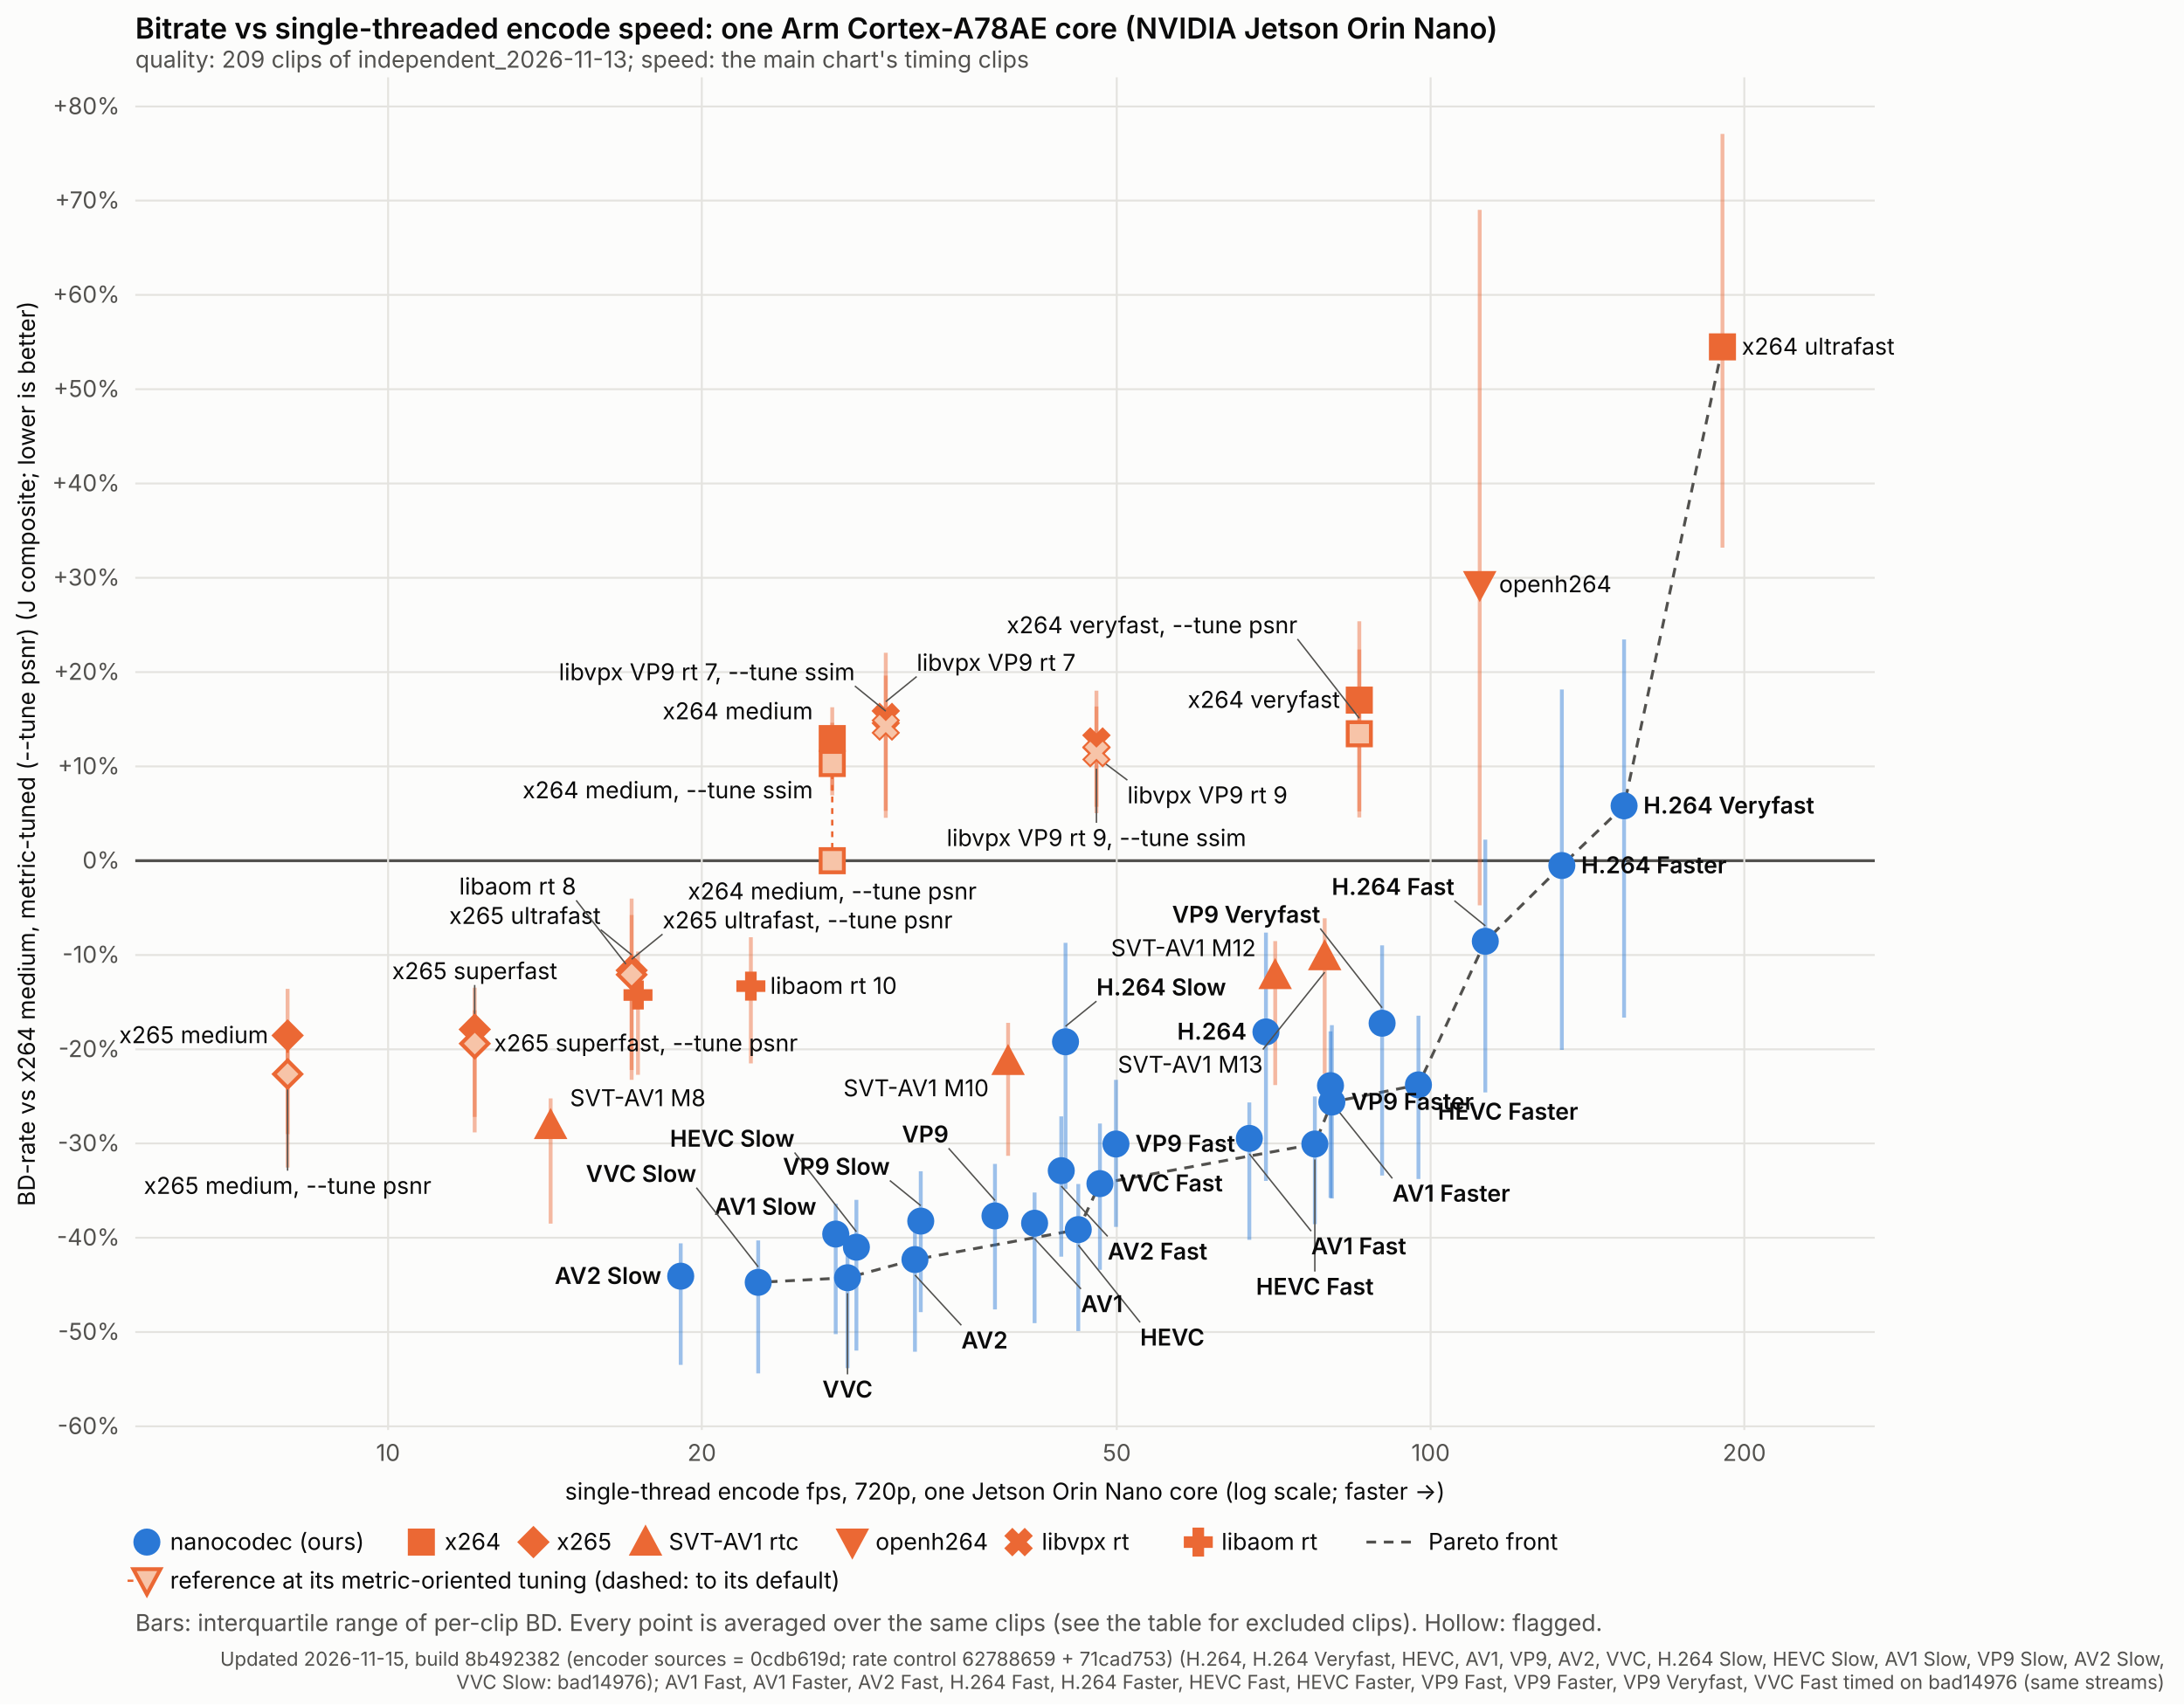
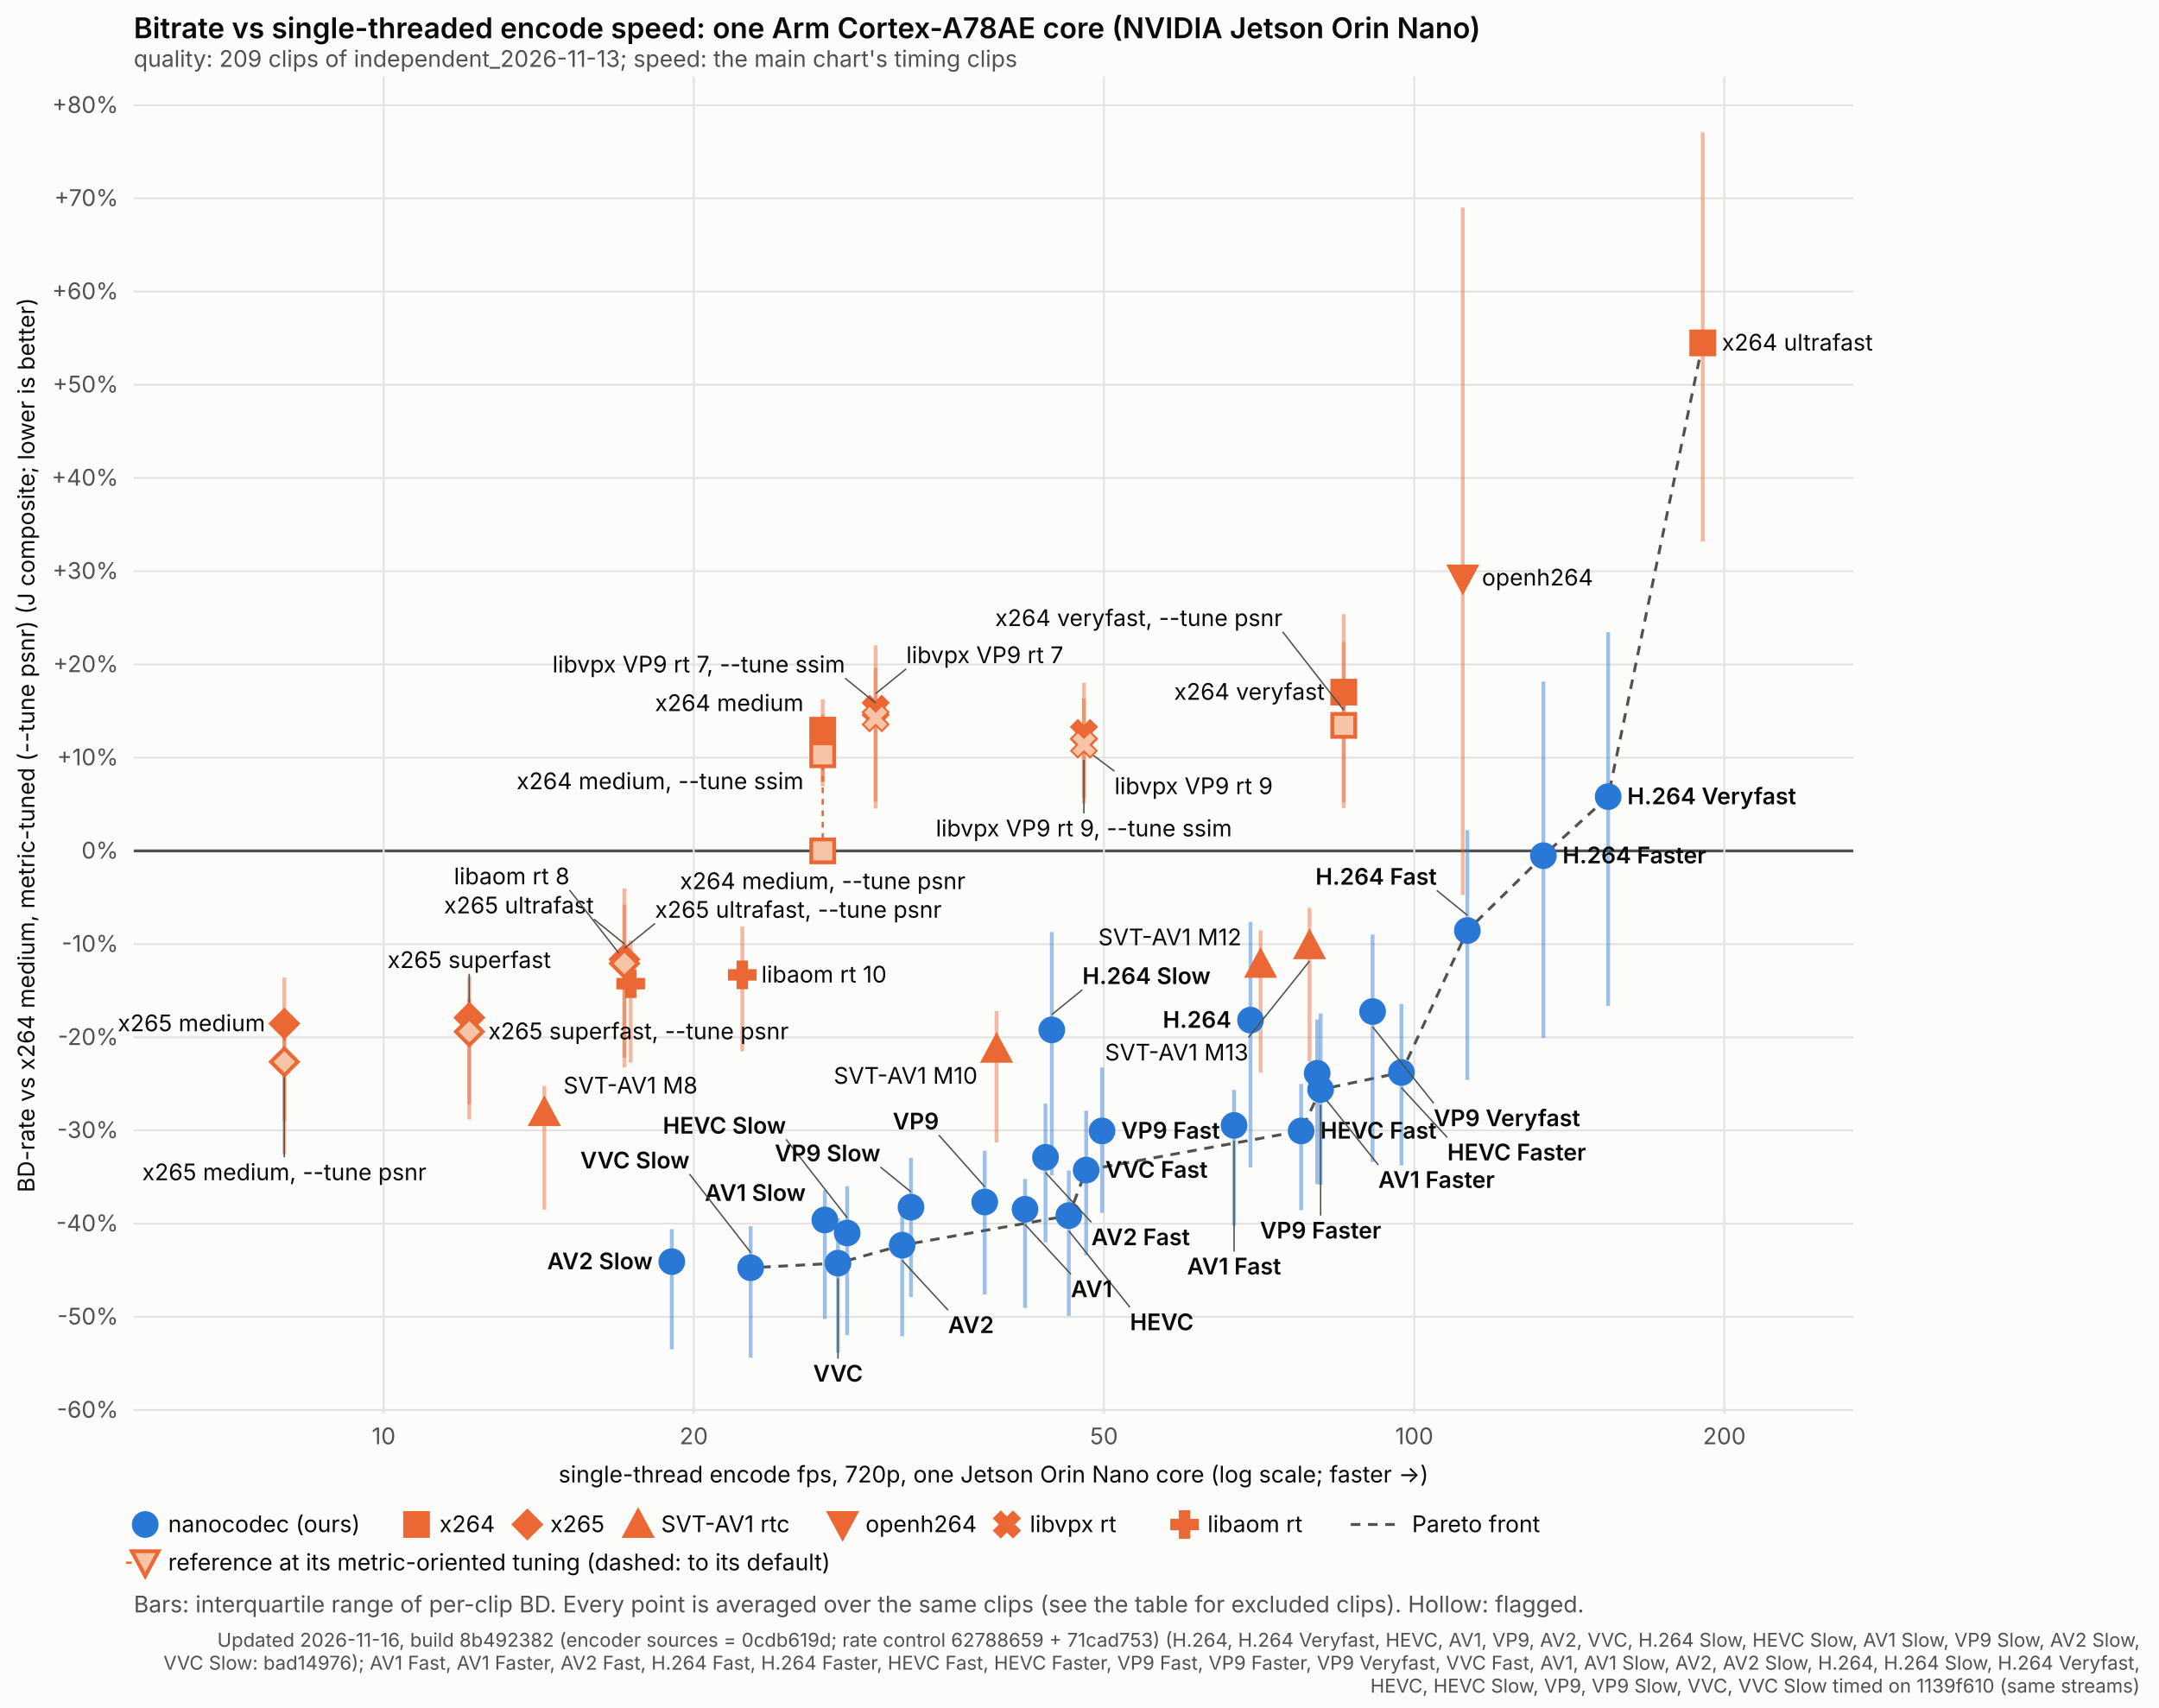
- <svg xmlns="http://www.w3.org/2000/svg" viewBox="0 0 1130 882" width="1130" height="882" font-family="system-ui, -apple-system, Segoe UI, sans-serif" font-size="12">
-   <rect width="1130" height="882" fill="#fcfcfb" />
+ <svg xmlns="http://www.w3.org/2000/svg" viewBox="0 0 1130 894" width="1130" height="894" font-family="system-ui, -apple-system, Segoe UI, sans-serif" font-size="12">
+   <rect width="1130" height="894" fill="#fcfcfb" />
  <text x="70" y="20" font-size="15" font-weight="600" fill="#0b0b0b">Bitrate vs single-threaded encode speed: one Arm Cortex-A78AE core (NVIDIA Jetson Orin Nano)</text>
  <text x="70" y="35" fill="#52514e">quality: 209 clips of independent_2026-11-13; speed: the main chart's timing clips</text>
  <line x1="70" x2="970" y1="738.1" y2="738.1" stroke="#e4e3df" stroke-width="1" />
  <text x="62" y="742.1" text-anchor="end" fill="#52514e">-60%</text>
  <line x1="70" x2="970" y1="689.3" y2="689.3" stroke="#e4e3df" stroke-width="1" />
  <text x="62" y="693.3" text-anchor="end" fill="#52514e">-50%</text>
  <line x1="70" x2="970" y1="640.5" y2="640.5" stroke="#e4e3df" stroke-width="1" />
  <text x="62" y="644.5" text-anchor="end" fill="#52514e">-40%</text>
  <line x1="70" x2="970" y1="591.7" y2="591.7" stroke="#e4e3df" stroke-width="1" />
  <text x="62" y="595.7" text-anchor="end" fill="#52514e">-30%</text>
  <line x1="70" x2="970" y1="543.0" y2="543.0" stroke="#e4e3df" stroke-width="1" />
  <text x="62" y="547.0" text-anchor="end" fill="#52514e">-20%</text>
  <line x1="70" x2="970" y1="494.2" y2="494.2" stroke="#e4e3df" stroke-width="1" />
  <text x="62" y="498.2" text-anchor="end" fill="#52514e">-10%</text>
  <line x1="70" x2="970" y1="445.4" y2="445.4" stroke="#52514e" stroke-width="1.5" />
  <text x="62" y="449.4" text-anchor="end" fill="#52514e">0%</text>
  <line x1="70" x2="970" y1="396.6" y2="396.6" stroke="#e4e3df" stroke-width="1" />
  <text x="62" y="400.6" text-anchor="end" fill="#52514e">+10%</text>
  <line x1="70" x2="970" y1="347.8" y2="347.8" stroke="#e4e3df" stroke-width="1" />
  <text x="62" y="351.8" text-anchor="end" fill="#52514e">+20%</text>
  <line x1="70" x2="970" y1="299.0" y2="299.0" stroke="#e4e3df" stroke-width="1" />
  <text x="62" y="303.0" text-anchor="end" fill="#52514e">+30%</text>
  <line x1="70" x2="970" y1="250.2" y2="250.2" stroke="#e4e3df" stroke-width="1" />
  <text x="62" y="254.2" text-anchor="end" fill="#52514e">+40%</text>
  <line x1="70" x2="970" y1="201.4" y2="201.4" stroke="#e4e3df" stroke-width="1" />
  <text x="62" y="205.4" text-anchor="end" fill="#52514e">+50%</text>
  <line x1="70" x2="970" y1="152.6" y2="152.6" stroke="#e4e3df" stroke-width="1" />
  <text x="62" y="156.6" text-anchor="end" fill="#52514e">+60%</text>
  <line x1="70" x2="970" y1="103.8" y2="103.8" stroke="#e4e3df" stroke-width="1" />
  <text x="62" y="107.8" text-anchor="end" fill="#52514e">+70%</text>
  <line x1="70" x2="970" y1="55.1" y2="55.1" stroke="#e4e3df" stroke-width="1" />
  <text x="62" y="59.1" text-anchor="end" fill="#52514e">+80%</text>
  <line x1="200.8" x2="200.8" y1="40" y2="740" stroke="#e4e3df" />
  <text x="200.8" y="756" text-anchor="middle" fill="#52514e">10</text>
  <line x1="363.1" x2="363.1" y1="40" y2="740" stroke="#e4e3df" />
  <text x="363.1" y="756" text-anchor="middle" fill="#52514e">20</text>
  <line x1="577.8" x2="577.8" y1="40" y2="740" stroke="#e4e3df" />
  <text x="577.8" y="756" text-anchor="middle" fill="#52514e">50</text>
  <line x1="740.2" x2="740.2" y1="40" y2="740" stroke="#e4e3df" />
  <text x="740.2" y="756" text-anchor="middle" fill="#52514e">100</text>
  <line x1="902.5" x2="902.5" y1="40" y2="740" stroke="#e4e3df" />
  <text x="902.5" y="756" text-anchor="middle" fill="#52514e">200</text>
  <text x="520.0" y="776" text-anchor="middle" fill="#0b0b0b">single-thread encode fps, 720p, one Jetson Orin Nano core (log scale; faster →)</text>
  <text transform="translate(18,390.0) rotate(-90)" text-anchor="middle" fill="#0b0b0b">BD-rate vs x264 medium, metric-tuned (--tune psnr) (J composite; lower is better)</text>
-   <polyline points="891.2,179.5 840.3,417.0 808.1,447.9 768.5,487.1 733.9,561.4 689.1,570.3 680.3,592.0 569.1,612.5 557.9,636.3 473.4,651.8 438.5,661.2 392.3,663.6" fill="none" stroke="#52514e" stroke-width="1.5" stroke-dasharray="5 4" />
+   <polyline points="891.2,179.5 841.7,417.0 807.8,447.9 768.0,487.1 733.5,561.4 691.2,570.3 681.0,592.0 568.5,612.5 559.4,636.3 472.2,651.8 438.6,661.2 392.9,663.6" fill="none" stroke="#52514e" stroke-width="1.5" stroke-dasharray="5 4" />
  <line x1="430.6" y1="382.2" x2="430.6" y2="445.4" stroke="#eb6834" stroke-width="1.2" stroke-dasharray="3 3" />
  <line x1="703.3" y1="362.3" x2="703.3" y2="379.7" stroke="#eb6834" stroke-width="1.2" stroke-dasharray="3 3" />
  <line x1="430.6" y1="382.2" x2="430.6" y2="395.1" stroke="#eb6834" stroke-width="1.2" stroke-dasharray="3 3" />
  <line x1="326.8" y1="502.1" x2="326.8" y2="504.4" stroke="#eb6834" stroke-width="1.2" stroke-dasharray="3 3" />
  <line x1="245.6" y1="532.7" x2="245.6" y2="540.0" stroke="#eb6834" stroke-width="1.2" stroke-dasharray="3 3" />
  <line x1="148.8" y1="535.8" x2="148.8" y2="555.8" stroke="#eb6834" stroke-width="1.2" stroke-dasharray="3 3" />
  <line x1="458.3" y1="371.1" x2="458.3" y2="376.0" stroke="#eb6834" stroke-width="1.2" stroke-dasharray="3 3" />
  <line x1="567.3" y1="383.7" x2="567.3" y2="389.8" stroke="#eb6834" stroke-width="1.2" stroke-dasharray="3 3" />
  <line x1="430.6" x2="430.6" y1="445.4" y2="445.4" stroke="#eb6834" stroke-opacity="0.45" stroke-width="2" />
  <line x1="430.6" x2="430.6" y1="409.0" y2="366.0" stroke="#eb6834" stroke-opacity="0.45" stroke-width="2" />
-   <line x1="551.3" x2="551.3" y1="615.3" y2="487.9" stroke="#2a78d6" stroke-opacity="0.45" stroke-width="2" />
-   <line x1="655.0" x2="655.0" y1="611.1" y2="482.6" stroke="#2a78d6" stroke-opacity="0.45" stroke-width="2" />
-   <line x1="768.5" x2="768.5" y1="565.3" y2="434.5" stroke="#2a78d6" stroke-opacity="0.45" stroke-width="2" />
-   <line x1="808.1" x2="808.1" y1="543.3" y2="356.8" stroke="#2a78d6" stroke-opacity="0.45" stroke-width="2" />
-   <line x1="840.3" x2="840.3" y1="526.6" y2="330.9" stroke="#2a78d6" stroke-opacity="0.45" stroke-width="2" />
-   <line x1="443.1" x2="443.1" y1="698.9" y2="620.9" stroke="#2a78d6" stroke-opacity="0.45" stroke-width="2" />
-   <line x1="557.9" x2="557.9" y1="688.8" y2="612.7" stroke="#2a78d6" stroke-opacity="0.45" stroke-width="2" />
-   <line x1="680.3" x2="680.3" y1="633.5" y2="567.4" stroke="#2a78d6" stroke-opacity="0.45" stroke-width="2" />
-   <line x1="733.9" x2="733.9" y1="610.1" y2="525.6" stroke="#2a78d6" stroke-opacity="0.45" stroke-width="2" />
-   <line x1="432.4" x2="432.4" y1="690.4" y2="622.9" stroke="#2a78d6" stroke-opacity="0.45" stroke-width="2" />
-   <line x1="535.3" x2="535.3" y1="684.7" y2="617.1" stroke="#2a78d6" stroke-opacity="0.45" stroke-width="2" />
-   <line x1="646.4" x2="646.4" y1="641.6" y2="570.5" stroke="#2a78d6" stroke-opacity="0.45" stroke-width="2" />
-   <line x1="688.4" x2="688.4" y1="619.9" y2="533.7" stroke="#2a78d6" stroke-opacity="0.45" stroke-width="2" />
-   <line x1="476.4" x2="476.4" y1="679.0" y2="606.1" stroke="#2a78d6" stroke-opacity="0.45" stroke-width="2" />
-   <line x1="514.8" x2="514.8" y1="677.6" y2="602.3" stroke="#2a78d6" stroke-opacity="0.45" stroke-width="2" />
-   <line x1="577.4" x2="577.4" y1="634.9" y2="558.8" stroke="#2a78d6" stroke-opacity="0.45" stroke-width="2" />
-   <line x1="689.1" x2="689.1" y1="620.2" y2="530.5" stroke="#2a78d6" stroke-opacity="0.45" stroke-width="2" />
-   <line x1="715.1" x2="715.1" y1="608.3" y2="489.2" stroke="#2a78d6" stroke-opacity="0.45" stroke-width="2" />
-   <line x1="352.2" x2="352.2" y1="706.3" y2="643.4" stroke="#2a78d6" stroke-opacity="0.45" stroke-width="2" />
-   <line x1="473.4" x2="473.4" y1="699.5" y2="632.8" stroke="#2a78d6" stroke-opacity="0.45" stroke-width="2" />
-   <line x1="549.1" x2="549.1" y1="650.3" y2="577.7" stroke="#2a78d6" stroke-opacity="0.45" stroke-width="2" />
-   <line x1="392.3" x2="392.3" y1="710.7" y2="641.9" stroke="#2a78d6" stroke-opacity="0.45" stroke-width="2" />
-   <line x1="438.5" x2="438.5" y1="708.0" y2="637.7" stroke="#2a78d6" stroke-opacity="0.45" stroke-width="2" />
-   <line x1="569.1" x2="569.1" y1="657.1" y2="581.4" stroke="#2a78d6" stroke-opacity="0.45" stroke-width="2" />
+   <line x1="550.5" x2="550.5" y1="615.3" y2="487.9" stroke="#2a78d6" stroke-opacity="0.45" stroke-width="2" />
+   <line x1="654.5" x2="654.5" y1="611.1" y2="482.6" stroke="#2a78d6" stroke-opacity="0.45" stroke-width="2" />
+   <line x1="768.0" x2="768.0" y1="565.3" y2="434.5" stroke="#2a78d6" stroke-opacity="0.45" stroke-width="2" />
+   <line x1="807.8" x2="807.8" y1="543.3" y2="356.8" stroke="#2a78d6" stroke-opacity="0.45" stroke-width="2" />
+   <line x1="841.7" x2="841.7" y1="526.6" y2="330.9" stroke="#2a78d6" stroke-opacity="0.45" stroke-width="2" />
+   <line x1="443.4" x2="443.4" y1="698.9" y2="620.9" stroke="#2a78d6" stroke-opacity="0.45" stroke-width="2" />
+   <line x1="559.4" x2="559.4" y1="688.8" y2="612.7" stroke="#2a78d6" stroke-opacity="0.45" stroke-width="2" />
+   <line x1="681.0" x2="681.0" y1="633.5" y2="567.4" stroke="#2a78d6" stroke-opacity="0.45" stroke-width="2" />
+   <line x1="733.5" x2="733.5" y1="610.1" y2="525.6" stroke="#2a78d6" stroke-opacity="0.45" stroke-width="2" />
+   <line x1="431.7" x2="431.7" y1="690.4" y2="622.9" stroke="#2a78d6" stroke-opacity="0.45" stroke-width="2" />
+   <line x1="536.5" x2="536.5" y1="684.7" y2="617.1" stroke="#2a78d6" stroke-opacity="0.45" stroke-width="2" />
+   <line x1="645.9" x2="645.9" y1="641.6" y2="570.5" stroke="#2a78d6" stroke-opacity="0.45" stroke-width="2" />
+   <line x1="689.4" x2="689.4" y1="619.9" y2="533.7" stroke="#2a78d6" stroke-opacity="0.45" stroke-width="2" />
+   <line x1="476.8" x2="476.8" y1="679.0" y2="606.1" stroke="#2a78d6" stroke-opacity="0.45" stroke-width="2" />
+   <line x1="515.4" x2="515.4" y1="677.6" y2="602.3" stroke="#2a78d6" stroke-opacity="0.45" stroke-width="2" />
+   <line x1="576.8" x2="576.8" y1="634.9" y2="558.8" stroke="#2a78d6" stroke-opacity="0.45" stroke-width="2" />
+   <line x1="691.2" x2="691.2" y1="620.2" y2="530.5" stroke="#2a78d6" stroke-opacity="0.45" stroke-width="2" />
+   <line x1="718.4" x2="718.4" y1="608.3" y2="489.2" stroke="#2a78d6" stroke-opacity="0.45" stroke-width="2" />
+   <line x1="351.6" x2="351.6" y1="706.3" y2="643.4" stroke="#2a78d6" stroke-opacity="0.45" stroke-width="2" />
+   <line x1="472.2" x2="472.2" y1="699.5" y2="632.8" stroke="#2a78d6" stroke-opacity="0.45" stroke-width="2" />
+   <line x1="547.2" x2="547.2" y1="650.3" y2="577.7" stroke="#2a78d6" stroke-opacity="0.45" stroke-width="2" />
+   <line x1="392.9" x2="392.9" y1="710.7" y2="641.9" stroke="#2a78d6" stroke-opacity="0.45" stroke-width="2" />
+   <line x1="438.6" x2="438.6" y1="708.0" y2="637.7" stroke="#2a78d6" stroke-opacity="0.45" stroke-width="2" />
+   <line x1="568.5" x2="568.5" y1="657.1" y2="581.4" stroke="#2a78d6" stroke-opacity="0.45" stroke-width="2" />
  <line x1="765.6" x2="765.6" y1="468.5" y2="108.6" stroke="#eb6834" stroke-opacity="0.45" stroke-width="2" />
  <line x1="891.2" x2="891.2" y1="283.4" y2="69.3" stroke="#eb6834" stroke-opacity="0.45" stroke-width="2" />
  <line x1="703.3" x2="703.3" y1="419.9" y2="321.5" stroke="#eb6834" stroke-opacity="0.45" stroke-width="2" />
  <line x1="326.8" x2="326.8" y1="553.7" y2="465.0" stroke="#eb6834" stroke-opacity="0.45" stroke-width="2" />
  <line x1="245.6" x2="245.6" y1="578.0" y2="511.1" stroke="#eb6834" stroke-opacity="0.45" stroke-width="2" />
  <line x1="148.8" x2="148.8" y1="586.9" y2="511.7" stroke="#eb6834" stroke-opacity="0.45" stroke-width="2" />
  <line x1="284.9" x2="284.9" y1="633.2" y2="568.4" stroke="#eb6834" stroke-opacity="0.45" stroke-width="2" />
  <line x1="521.6" x2="521.6" y1="598.1" y2="529.3" stroke="#eb6834" stroke-opacity="0.45" stroke-width="2" />
  <line x1="659.8" x2="659.8" y1="561.5" y2="487.0" stroke="#eb6834" stroke-opacity="0.45" stroke-width="2" />
  <line x1="685.4" x2="685.4" y1="555.7" y2="475.2" stroke="#eb6834" stroke-opacity="0.45" stroke-width="2" />
  <line x1="458.3" x2="458.3" y1="419.6" y2="337.8" stroke="#eb6834" stroke-opacity="0.45" stroke-width="2" />
  <line x1="567.3" x2="567.3" y1="417.5" y2="357.4" stroke="#eb6834" stroke-opacity="0.45" stroke-width="2" />
  <line x1="330.1" x2="330.1" y1="556.2" y2="492.4" stroke="#eb6834" stroke-opacity="0.45" stroke-width="2" />
  <line x1="388.5" x2="388.5" y1="550.3" y2="485.0" stroke="#eb6834" stroke-opacity="0.45" stroke-width="2" />
  <line x1="703.3" x2="703.3" y1="423.0" y2="336.1" stroke="#eb6834" stroke-opacity="0.45" stroke-width="2" />
  <line x1="430.6" x2="430.6" y1="411.6" y2="374.0" stroke="#eb6834" stroke-opacity="0.45" stroke-width="2" />
  <line x1="326.8" x2="326.8" y1="558.8" y2="473.5" stroke="#eb6834" stroke-opacity="0.45" stroke-width="2" />
  <line x1="245.6" x2="245.6" y1="586.0" y2="522.8" stroke="#eb6834" stroke-opacity="0.45" stroke-width="2" />
  <line x1="148.8" x2="148.8" y1="604.2" y2="533.5" stroke="#eb6834" stroke-opacity="0.45" stroke-width="2" />
  <line x1="458.3" x2="458.3" y1="423.2" y2="349.6" stroke="#eb6834" stroke-opacity="0.45" stroke-width="2" />
  <line x1="567.3" x2="567.3" y1="420.8" y2="365.6" stroke="#eb6834" stroke-opacity="0.45" stroke-width="2" />
  <g>
    <rect x="424.6" y="439.4" width="12" height="12" fill="#f7c4a8" stroke="#eb6834" stroke-width="2" />
  </g>
  <text x="430.6" y="465.4" text-anchor="middle" fill="#0b0b0b">x264 medium, --tune psnr</text>
  <g>
    <rect x="424.6" y="376.2" width="12" height="12" fill="#eb6834" stroke="#eb6834" stroke-width="2" />
  </g>
  <text x="420.6" y="372.2" text-anchor="end" fill="#0b0b0b">x264 medium</text>
  <g>
-     <circle cx="551.3" cy="539.1" r="6" fill="#2a78d6" stroke="#2a78d6" stroke-width="2" />
-   </g>
-   <line x1="551.3" y1="531.1" x2="567.3" y2="518.1" stroke="#52514e" stroke-width="0.75" />
-   <text x="567.3" y="515.1" text-anchor="start" fill="#0b0b0b" font-weight="600">H.264 Slow</text>
-   <g>
-     <circle cx="655.0" cy="534.0" r="6" fill="#2a78d6" stroke="#2a78d6" stroke-width="2" />
-   </g>
-   <text x="645.0" y="538.0" text-anchor="end" fill="#0b0b0b" font-weight="600">H.264</text>
-   <g>
-     <circle cx="768.5" cy="487.1" r="6" fill="#2a78d6" stroke="#2a78d6" stroke-width="2" />
-   </g>
-   <line x1="768.5" y1="479.1" x2="752.5" y2="466.1" stroke="#52514e" stroke-width="0.75" />
-   <text x="752.5" y="463.1" text-anchor="end" fill="#0b0b0b" font-weight="600">H.264 Fast</text>
-   <g>
-     <circle cx="808.1" cy="447.9" r="6" fill="#2a78d6" stroke="#2a78d6" stroke-width="2" />
-   </g>
-   <text x="818.1" y="451.9" text-anchor="start" fill="#0b0b0b" font-weight="600">H.264 Faster</text>
-   <g>
-     <circle cx="840.3" cy="417.0" r="6" fill="#2a78d6" stroke="#2a78d6" stroke-width="2" />
-   </g>
-   <text x="850.3" y="421.0" text-anchor="start" fill="#0b0b0b" font-weight="600">H.264 Veryfast</text>
-   <g>
-     <circle cx="443.1" cy="645.4" r="6" fill="#2a78d6" stroke="#2a78d6" stroke-width="2" />
-   </g>
-   <line x1="443.1" y1="637.4" x2="411.1" y2="596.4" stroke="#52514e" stroke-width="0.75" />
-   <text x="411.1" y="593.4" text-anchor="end" fill="#0b0b0b" font-weight="600">HEVC Slow</text>
-   <g>
-     <circle cx="557.9" cy="636.3" r="6" fill="#2a78d6" stroke="#2a78d6" stroke-width="2" />
-   </g>
-   <line x1="557.9" y1="644.3" x2="589.9" y2="684.3" stroke="#52514e" stroke-width="0.75" />
-   <text x="589.9" y="696.3" text-anchor="start" fill="#0b0b0b" font-weight="600">HEVC</text>
-   <g>
-     <circle cx="680.3" cy="592.0" r="6" fill="#2a78d6" stroke="#2a78d6" stroke-width="2" />
-   </g>
-   <line x1="680.3" y1="600.0" x2="680.3" y2="658.0" stroke="#52514e" stroke-width="0.75" />
-   <text x="680.3" y="670.0" text-anchor="middle" fill="#0b0b0b" font-weight="600">HEVC Fast</text>
-   <g>
-     <circle cx="733.9" cy="561.4" r="6" fill="#2a78d6" stroke="#2a78d6" stroke-width="2" />
-   </g>
-   <text x="743.9" y="579.4" text-anchor="start" fill="#0b0b0b" font-weight="600">HEVC Faster</text>
-   <g>
-     <circle cx="432.4" cy="638.6" r="6" fill="#2a78d6" stroke="#2a78d6" stroke-width="2" />
-   </g>
-   <text x="422.4" y="628.6" text-anchor="end" fill="#0b0b0b" font-weight="600">AV1 Slow</text>
-   <g>
-     <circle cx="535.3" cy="633.0" r="6" fill="#2a78d6" stroke="#2a78d6" stroke-width="2" />
-   </g>
-   <line x1="535.3" y1="641.0" x2="559.3" y2="667.0" stroke="#52514e" stroke-width="0.75" />
-   <text x="559.3" y="679.0" text-anchor="start" fill="#0b0b0b" font-weight="600">AV1</text>
-   <g>
-     <circle cx="646.4" cy="589.1" r="6" fill="#2a78d6" stroke="#2a78d6" stroke-width="2" />
-   </g>
-   <line x1="646.4" y1="597.1" x2="678.4" y2="637.1" stroke="#52514e" stroke-width="0.75" />
-   <text x="678.4" y="649.1" text-anchor="start" fill="#0b0b0b" font-weight="600">AV1 Fast</text>
-   <g>
-     <circle cx="688.4" cy="561.8" r="6" fill="#2a78d6" stroke="#2a78d6" stroke-width="2" />
-   </g>
-   <line x1="688.4" y1="569.8" x2="720.4" y2="609.8" stroke="#52514e" stroke-width="0.75" />
-   <text x="720.4" y="621.8" text-anchor="start" fill="#0b0b0b" font-weight="600">AV1 Faster</text>
-   <g>
-     <circle cx="476.4" cy="631.9" r="6" fill="#2a78d6" stroke="#2a78d6" stroke-width="2" />
-   </g>
-   <line x1="476.4" y1="623.9" x2="460.4" y2="610.9" stroke="#52514e" stroke-width="0.75" />
-   <text x="460.4" y="607.9" text-anchor="end" fill="#0b0b0b" font-weight="600">VP9 Slow</text>
-   <g>
-     <circle cx="514.8" cy="629.2" r="6" fill="#2a78d6" stroke="#2a78d6" stroke-width="2" />
-   </g>
-   <line x1="514.8" y1="621.2" x2="490.8" y2="594.2" stroke="#52514e" stroke-width="0.75" />
-   <text x="490.8" y="591.2" text-anchor="end" fill="#0b0b0b" font-weight="600">VP9</text>
-   <g>
-     <circle cx="577.4" cy="592.0" r="6" fill="#2a78d6" stroke="#2a78d6" stroke-width="2" />
-   </g>
-   <text x="587.4" y="596.0" text-anchor="start" fill="#0b0b0b" font-weight="600">VP9 Fast</text>
-   <g>
-     <circle cx="689.1" cy="570.3" r="6" fill="#2a78d6" stroke="#2a78d6" stroke-width="2" />
-   </g>
-   <text x="699.1" y="574.3" text-anchor="start" fill="#0b0b0b" font-weight="600">VP9 Faster</text>
-   <g>
-     <circle cx="715.1" cy="529.5" r="6" fill="#2a78d6" stroke="#2a78d6" stroke-width="2" />
-   </g>
-   <line x1="715.1" y1="521.5" x2="683.1" y2="480.5" stroke="#52514e" stroke-width="0.75" />
-   <text x="683.1" y="477.5" text-anchor="end" fill="#0b0b0b" font-weight="600">VP9 Veryfast</text>
-   <g>
-     <circle cx="352.2" cy="660.4" r="6" fill="#2a78d6" stroke="#2a78d6" stroke-width="2" />
-   </g>
-   <text x="342.2" y="664.4" text-anchor="end" fill="#0b0b0b" font-weight="600">AV2 Slow</text>
-   <g>
-     <circle cx="473.4" cy="651.8" r="6" fill="#2a78d6" stroke="#2a78d6" stroke-width="2" />
-   </g>
-   <line x1="473.4" y1="659.8" x2="497.4" y2="685.8" stroke="#52514e" stroke-width="0.75" />
-   <text x="497.4" y="697.8" text-anchor="start" fill="#0b0b0b" font-weight="600">AV2</text>
-   <g>
-     <circle cx="549.1" cy="605.8" r="6" fill="#2a78d6" stroke="#2a78d6" stroke-width="2" />
-   </g>
-   <line x1="549.1" y1="613.8" x2="573.1" y2="639.8" stroke="#52514e" stroke-width="0.75" />
-   <text x="573.1" y="651.8" text-anchor="start" fill="#0b0b0b" font-weight="600">AV2 Fast</text>
-   <g>
-     <circle cx="392.3" cy="663.6" r="6" fill="#2a78d6" stroke="#2a78d6" stroke-width="2" />
-   </g>
-   <line x1="392.3" y1="655.6" x2="360.3" y2="614.6" stroke="#52514e" stroke-width="0.75" />
-   <text x="360.3" y="611.6" text-anchor="end" fill="#0b0b0b" font-weight="600">VVC Slow</text>
-   <g>
-     <circle cx="438.5" cy="661.2" r="6" fill="#2a78d6" stroke="#2a78d6" stroke-width="2" />
-   </g>
-   <line x1="438.5" y1="669.2" x2="438.5" y2="711.2" stroke="#52514e" stroke-width="0.75" />
-   <text x="438.5" y="723.2" text-anchor="middle" fill="#0b0b0b" font-weight="600">VVC</text>
-   <g>
-     <circle cx="569.1" cy="612.5" r="6" fill="#2a78d6" stroke="#2a78d6" stroke-width="2" />
-   </g>
-   <text x="579.1" y="616.5" text-anchor="start" fill="#0b0b0b" font-weight="600">VVC Fast</text>
+     <circle cx="550.5" cy="539.1" r="6" fill="#2a78d6" stroke="#2a78d6" stroke-width="2" />
+   </g>
+   <line x1="550.5" y1="531.1" x2="566.5" y2="518.1" stroke="#52514e" stroke-width="0.75" />
+   <text x="566.5" y="515.1" text-anchor="start" fill="#0b0b0b" font-weight="600">H.264 Slow</text>
+   <g>
+     <circle cx="654.5" cy="534.0" r="6" fill="#2a78d6" stroke="#2a78d6" stroke-width="2" />
+   </g>
+   <text x="644.5" y="538.0" text-anchor="end" fill="#0b0b0b" font-weight="600">H.264</text>
+   <g>
+     <circle cx="768.0" cy="487.1" r="6" fill="#2a78d6" stroke="#2a78d6" stroke-width="2" />
+   </g>
+   <line x1="768.0" y1="479.1" x2="752.0" y2="466.1" stroke="#52514e" stroke-width="0.75" />
+   <text x="752.0" y="463.1" text-anchor="end" fill="#0b0b0b" font-weight="600">H.264 Fast</text>
+   <g>
+     <circle cx="807.8" cy="447.9" r="6" fill="#2a78d6" stroke="#2a78d6" stroke-width="2" />
+   </g>
+   <text x="817.8" y="451.9" text-anchor="start" fill="#0b0b0b" font-weight="600">H.264 Faster</text>
+   <g>
+     <circle cx="841.7" cy="417.0" r="6" fill="#2a78d6" stroke="#2a78d6" stroke-width="2" />
+   </g>
+   <text x="851.7" y="421.0" text-anchor="start" fill="#0b0b0b" font-weight="600">H.264 Veryfast</text>
+   <g>
+     <circle cx="443.4" cy="645.4" r="6" fill="#2a78d6" stroke="#2a78d6" stroke-width="2" />
+   </g>
+   <line x1="443.4" y1="637.4" x2="411.4" y2="596.4" stroke="#52514e" stroke-width="0.75" />
+   <text x="411.4" y="593.4" text-anchor="end" fill="#0b0b0b" font-weight="600">HEVC Slow</text>
+   <g>
+     <circle cx="559.4" cy="636.3" r="6" fill="#2a78d6" stroke="#2a78d6" stroke-width="2" />
+   </g>
+   <line x1="559.4" y1="644.3" x2="591.4" y2="684.3" stroke="#52514e" stroke-width="0.75" />
+   <text x="591.4" y="696.3" text-anchor="start" fill="#0b0b0b" font-weight="600">HEVC</text>
+   <g>
+     <circle cx="681.0" cy="592.0" r="6" fill="#2a78d6" stroke="#2a78d6" stroke-width="2" />
+   </g>
+   <text x="691.0" y="596.0" text-anchor="start" fill="#0b0b0b" font-weight="600">HEVC Fast</text>
+   <g>
+     <circle cx="733.5" cy="561.4" r="6" fill="#2a78d6" stroke="#2a78d6" stroke-width="2" />
+   </g>
+   <line x1="733.5" y1="569.4" x2="757.5" y2="595.4" stroke="#52514e" stroke-width="0.75" />
+   <text x="757.5" y="607.4" text-anchor="start" fill="#0b0b0b" font-weight="600">HEVC Faster</text>
+   <g>
+     <circle cx="431.7" cy="638.6" r="6" fill="#2a78d6" stroke="#2a78d6" stroke-width="2" />
+   </g>
+   <text x="421.7" y="628.6" text-anchor="end" fill="#0b0b0b" font-weight="600">AV1 Slow</text>
+   <g>
+     <circle cx="536.5" cy="633.0" r="6" fill="#2a78d6" stroke="#2a78d6" stroke-width="2" />
+   </g>
+   <line x1="536.5" y1="641.0" x2="560.5" y2="667.0" stroke="#52514e" stroke-width="0.75" />
+   <text x="560.5" y="679.0" text-anchor="start" fill="#0b0b0b" font-weight="600">AV1</text>
+   <g>
+     <circle cx="645.9" cy="589.1" r="6" fill="#2a78d6" stroke="#2a78d6" stroke-width="2" />
+   </g>
+   <line x1="645.9" y1="597.1" x2="645.9" y2="655.1" stroke="#52514e" stroke-width="0.75" />
+   <text x="645.9" y="667.1" text-anchor="middle" fill="#0b0b0b" font-weight="600">AV1 Fast</text>
+   <g>
+     <circle cx="689.4" cy="561.8" r="6" fill="#2a78d6" stroke="#2a78d6" stroke-width="2" />
+   </g>
+   <line x1="689.4" y1="569.8" x2="721.4" y2="609.8" stroke="#52514e" stroke-width="0.75" />
+   <text x="721.4" y="621.8" text-anchor="start" fill="#0b0b0b" font-weight="600">AV1 Faster</text>
+   <g>
+     <circle cx="476.8" cy="631.9" r="6" fill="#2a78d6" stroke="#2a78d6" stroke-width="2" />
+   </g>
+   <line x1="476.8" y1="623.9" x2="460.8" y2="610.9" stroke="#52514e" stroke-width="0.75" />
+   <text x="460.8" y="607.9" text-anchor="end" fill="#0b0b0b" font-weight="600">VP9 Slow</text>
+   <g>
+     <circle cx="515.4" cy="629.2" r="6" fill="#2a78d6" stroke="#2a78d6" stroke-width="2" />
+   </g>
+   <line x1="515.4" y1="621.2" x2="491.4" y2="594.2" stroke="#52514e" stroke-width="0.75" />
+   <text x="491.4" y="591.2" text-anchor="end" fill="#0b0b0b" font-weight="600">VP9</text>
+   <g>
+     <circle cx="576.8" cy="592.0" r="6" fill="#2a78d6" stroke="#2a78d6" stroke-width="2" />
+   </g>
+   <text x="586.8" y="596.0" text-anchor="start" fill="#0b0b0b" font-weight="600">VP9 Fast</text>
+   <g>
+     <circle cx="691.2" cy="570.3" r="6" fill="#2a78d6" stroke="#2a78d6" stroke-width="2" />
+   </g>
+   <line x1="691.2" y1="578.3" x2="691.2" y2="636.3" stroke="#52514e" stroke-width="0.75" />
+   <text x="691.2" y="648.3" text-anchor="middle" fill="#0b0b0b" font-weight="600">VP9 Faster</text>
+   <g>
+     <circle cx="718.4" cy="529.5" r="6" fill="#2a78d6" stroke="#2a78d6" stroke-width="2" />
+   </g>
+   <line x1="718.4" y1="537.5" x2="750.4" y2="577.5" stroke="#52514e" stroke-width="0.75" />
+   <text x="750.4" y="589.5" text-anchor="start" fill="#0b0b0b" font-weight="600">VP9 Veryfast</text>
+   <g>
+     <circle cx="351.6" cy="660.4" r="6" fill="#2a78d6" stroke="#2a78d6" stroke-width="2" />
+   </g>
+   <text x="341.6" y="664.4" text-anchor="end" fill="#0b0b0b" font-weight="600">AV2 Slow</text>
+   <g>
+     <circle cx="472.2" cy="651.8" r="6" fill="#2a78d6" stroke="#2a78d6" stroke-width="2" />
+   </g>
+   <line x1="472.2" y1="659.8" x2="496.2" y2="685.8" stroke="#52514e" stroke-width="0.75" />
+   <text x="496.2" y="697.8" text-anchor="start" fill="#0b0b0b" font-weight="600">AV2</text>
+   <g>
+     <circle cx="547.2" cy="605.8" r="6" fill="#2a78d6" stroke="#2a78d6" stroke-width="2" />
+   </g>
+   <line x1="547.2" y1="613.8" x2="571.2" y2="639.8" stroke="#52514e" stroke-width="0.75" />
+   <text x="571.2" y="651.8" text-anchor="start" fill="#0b0b0b" font-weight="600">AV2 Fast</text>
+   <g>
+     <circle cx="392.9" cy="663.6" r="6" fill="#2a78d6" stroke="#2a78d6" stroke-width="2" />
+   </g>
+   <line x1="392.9" y1="655.6" x2="360.9" y2="614.6" stroke="#52514e" stroke-width="0.75" />
+   <text x="360.9" y="611.6" text-anchor="end" fill="#0b0b0b" font-weight="600">VVC Slow</text>
+   <g>
+     <circle cx="438.6" cy="661.2" r="6" fill="#2a78d6" stroke="#2a78d6" stroke-width="2" />
+   </g>
+   <line x1="438.6" y1="669.2" x2="438.6" y2="711.2" stroke="#52514e" stroke-width="0.75" />
+   <text x="438.6" y="723.2" text-anchor="middle" fill="#0b0b0b" font-weight="600">VVC</text>
+   <g>
+     <circle cx="568.5" cy="612.5" r="6" fill="#2a78d6" stroke="#2a78d6" stroke-width="2" />
+   </g>
+   <text x="578.5" y="616.5" text-anchor="start" fill="#0b0b0b" font-weight="600">VVC Fast</text>
  <g>
    <polygon points="765.601,309.512 772.601,296.512 758.601,296.512" fill="#eb6834" stroke="#eb6834" stroke-width="2" />
  </g>
  <text x="775.6" y="306.5" text-anchor="start" fill="#0b0b0b">openh264</text>
  <g>
    <rect x="885.2" y="173.5" width="12" height="12" fill="#eb6834" stroke="#eb6834" stroke-width="2" />
  </g>
  <text x="901.2" y="183.5" text-anchor="start" fill="#0b0b0b">x264 ultrafast</text>
  <g>
    <rect x="697.3" y="356.3" width="12" height="12" fill="#eb6834" stroke="#eb6834" stroke-width="2" />
  </g>
  <text x="693.3" y="366.3" text-anchor="end" fill="#0b0b0b">x264 veryfast</text>
  <g>
    <polygon points="326.811,495.134 333.811,502.134 326.811,509.134 319.811,502.134" fill="#eb6834" stroke="#eb6834" stroke-width="2" />
  </g>
  <line x1="326.8" y1="494.1" x2="310.8" y2="481.1" stroke="#52514e" stroke-width="0.75" />
  <text x="310.8" y="478.1" text-anchor="end" fill="#0b0b0b">x265 ultrafast</text>
  <g>
    <polygon points="245.647,525.704 252.647,532.704 245.647,539.704 238.647,532.704" fill="#eb6834" stroke="#eb6834" stroke-width="2" />
  </g>
  <line x1="245.6" y1="524.7" x2="245.6" y2="509.7" stroke="#52514e" stroke-width="0.75" />
  <text x="245.6" y="506.7" text-anchor="middle" fill="#0b0b0b">x265 superfast</text>
  <g>
    <polygon points="148.821,528.829 155.821,535.829 148.821,542.829 141.821,535.829" fill="#eb6834" stroke="#eb6834" stroke-width="2" />
  </g>
  <text x="138.8" y="539.8" text-anchor="end" fill="#0b0b0b">x265 medium</text>
  <g>
    <polygon points="284.896,575.439 291.896,588.439 277.896,588.439" fill="#eb6834" stroke="#eb6834" stroke-width="2" />
  </g>
  <text x="294.9" y="572.4" text-anchor="start" fill="#0b0b0b">SVT-AV1 M8</text>
  <g>
    <polygon points="521.574,542.289 528.574,555.289 514.574,555.289" fill="#eb6834" stroke="#eb6834" stroke-width="2" />
  </g>
  <text x="511.6" y="567.3" text-anchor="end" fill="#0b0b0b">SVT-AV1 M10</text>
  <g>
    <polygon points="659.751,497.84 666.751,510.84 652.751,510.84" fill="#eb6834" stroke="#eb6834" stroke-width="2" />
  </g>
  <text x="649.8" y="494.8" text-anchor="end" fill="#0b0b0b">SVT-AV1 M12</text>
  <g>
    <polygon points="685.389,488.091 692.389,501.091 678.389,501.091" fill="#eb6834" stroke="#eb6834" stroke-width="2" />
  </g>
  <line x1="685.4" y1="503.1" x2="653.4" y2="543.1" stroke="#52514e" stroke-width="0.75" />
  <text x="653.4" y="555.1" text-anchor="end" fill="#0b0b0b">SVT-AV1 M13</text>
  <g>
    <polygon points="461.5,364.3 465.0,367.9 461.8,371.1 465.0,374.2 461.5,377.8 458.3,374.6 455.1,377.8 451.6,374.2 454.8,371.1 451.6,367.9 455.1,364.3 458.3,367.5" fill="#eb6834" stroke="#eb6834" stroke-width="1" />
  </g>
  <line x1="458.3" y1="363.1" x2="474.3" y2="350.1" stroke="#52514e" stroke-width="0.75" />
  <text x="474.3" y="347.1" text-anchor="start" fill="#0b0b0b">libvpx VP9 rt 7</text>
  <g>
    <polygon points="570.5,377.0 574.0,380.5 570.8,383.7 574.0,386.9 570.5,390.4 567.3,387.2 564.1,390.4 560.6,386.9 563.8,383.7 560.6,380.5 564.1,377.0 567.3,380.2" fill="#eb6834" stroke="#eb6834" stroke-width="1" />
  </g>
  <line x1="567.3" y1="391.7" x2="583.3" y2="403.7" stroke="#52514e" stroke-width="0.75" />
  <text x="583.3" y="415.7" text-anchor="start" fill="#0b0b0b">libvpx VP9 rt 9</text>
  <g>
    <polygon points="327.6,507.9 332.6,507.9 332.6,512.4 337.1,512.4 337.1,517.4 332.6,517.4 332.6,521.9 327.6,521.9 327.6,517.4 323.1,517.4 323.1,512.4 327.6,512.4" fill="#eb6834" stroke="#eb6834" stroke-width="1" />
  </g>
  <line x1="330.1" y1="506.9" x2="298.1" y2="465.9" stroke="#52514e" stroke-width="0.75" />
  <text x="298.1" y="462.9" text-anchor="end" fill="#0b0b0b">libaom rt 8</text>
  <g>
    <polygon points="386.0,503.3 391.0,503.3 391.0,507.8 395.5,507.8 395.5,512.8 391.0,512.8 391.0,517.3 386.0,517.3 386.0,512.8 381.5,512.8 381.5,507.8 386.0,507.8" fill="#eb6834" stroke="#eb6834" stroke-width="1" />
  </g>
  <text x="398.5" y="514.3" text-anchor="start" fill="#0b0b0b">libaom rt 10</text>
  <g>
    <rect x="697.3" y="373.7" width="12" height="12" fill="#f7c4a8" stroke="#eb6834" stroke-width="2" />
  </g>
  <line x1="703.3" y1="371.7" x2="671.3" y2="330.7" stroke="#52514e" stroke-width="0.75" />
  <text x="671.3" y="327.7" text-anchor="end" fill="#0b0b0b">x264 veryfast, --tune psnr</text>
  <g>
    <rect x="424.6" y="389.1" width="12" height="12" fill="#f7c4a8" stroke="#eb6834" stroke-width="2" />
  </g>
  <text x="420.6" y="413.1" text-anchor="end" fill="#0b0b0b">x264 medium, --tune ssim</text>
  <g>
    <polygon points="326.811,497.352 333.811,504.352 326.811,511.352 319.811,504.352" fill="#f7c4a8" stroke="#eb6834" stroke-width="2" />
  </g>
  <line x1="326.8" y1="496.4" x2="342.8" y2="483.4" stroke="#52514e" stroke-width="0.75" />
  <text x="342.8" y="480.4" text-anchor="start" fill="#0b0b0b">x265 ultrafast, --tune psnr</text>
  <g>
    <polygon points="245.647,533.047 252.647,540.047 245.647,547.047 238.647,540.047" fill="#f7c4a8" stroke="#eb6834" stroke-width="2" />
  </g>
  <text x="255.6" y="544.0" text-anchor="start" fill="#0b0b0b">x265 superfast, --tune psnr</text>
  <g>
    <polygon points="148.821,548.817 155.821,555.817 148.821,562.817 141.821,555.817" fill="#f7c4a8" stroke="#eb6834" stroke-width="2" />
  </g>
  <line x1="148.8" y1="563.8" x2="148.8" y2="605.8" stroke="#52514e" stroke-width="0.75" />
  <text x="148.8" y="617.8" text-anchor="middle" fill="#0b0b0b">x265 medium, --tune psnr</text>
  <g>
    <polygon points="461.5,369.3 465.0,372.8 461.8,376.0 465.0,379.2 461.5,382.7 458.3,379.5 455.1,382.7 451.6,379.2 454.8,376.0 451.6,372.8 455.1,369.3 458.3,372.5" fill="#f7c4a8" stroke="#eb6834" stroke-width="1" />
  </g>
  <line x1="458.3" y1="368.0" x2="442.3" y2="355.0" stroke="#52514e" stroke-width="0.75" />
  <text x="442.3" y="352.0" text-anchor="end" fill="#0b0b0b">libvpx VP9 rt 7, --tune ssim</text>
  <g>
    <polygon points="570.5,383.1 574.0,386.6 570.8,389.8 574.0,393.0 570.5,396.5 567.3,393.3 564.1,396.5 560.6,393.0 563.8,389.8 560.6,386.6 564.1,383.1 567.3,386.2" fill="#f7c4a8" stroke="#eb6834" stroke-width="1" />
  </g>
  <line x1="567.3" y1="397.8" x2="567.3" y2="425.8" stroke="#52514e" stroke-width="0.75" />
  <text x="567.3" y="437.8" text-anchor="middle" fill="#0b0b0b">libvpx VP9 rt 9, --tune ssim</text>
  <circle cx="76.0" cy="798.0" r="6" fill="#2a78d6" stroke="#2a78d6" stroke-width="2" />
  <text x="88" y="802" fill="#0b0b0b">nanocodec (ours)</text>
  <rect x="212.0" y="792.0" width="12" height="12" fill="#eb6834" stroke="#eb6834" stroke-width="2" />
  <text x="230" y="802" fill="#0b0b0b">x264</text>
  <polygon points="276,791 283,798 276,805 269,798" fill="#eb6834" stroke="#eb6834" stroke-width="2" />
  <text x="288" y="802" fill="#0b0b0b">x265</text>
  <polygon points="334,791 341,804 327,804" fill="#eb6834" stroke="#eb6834" stroke-width="2" />
  <text x="346" y="802" fill="#0b0b0b">SVT-AV1 rtc</text>
  <polygon points="441,805 448,792 434,792" fill="#eb6834" stroke="#eb6834" stroke-width="2" />
  <text x="453" y="802" fill="#0b0b0b">openh264</text>
  <polygon points="530.2,791.3 533.7,794.8 530.5,798.0 533.7,801.2 530.2,804.7 527.0,801.5 523.8,804.7 520.3,801.2 523.5,798.0 520.3,794.8 523.8,791.3 527.0,794.5" fill="#eb6834" stroke="#eb6834" stroke-width="1" />
  <text x="539" y="802" fill="#0b0b0b">libvpx rt</text>
  <polygon points="617.5,791.0 622.5,791.0 622.5,795.5 627.0,795.5 627.0,800.5 622.5,800.5 622.5,805.0 617.5,805.0 617.5,800.5 613.0,800.5 613.0,795.5 617.5,795.5" fill="#eb6834" stroke="#eb6834" stroke-width="1" />
  <text x="632" y="802" fill="#0b0b0b">libaom rt</text>
  <line x1="707" x2="733" y1="798" y2="798" stroke="#52514e" stroke-width="1.5" stroke-dasharray="5 4" />
  <text x="739" y="802" fill="#0b0b0b">Pareto front</text>
  <line x1="66" x2="76" y1="818" y2="818" stroke="#eb6834" stroke-width="1.2" stroke-dasharray="3 3" />
  <polygon points="76,825 83,812 69,812" fill="#f7c4a8" stroke="#eb6834" stroke-width="2" />
  <text x="88" y="822" fill="#0b0b0b">reference at its metric-oriented tuning (dashed: to its default)</text>
  <text x="70" y="844" fill="#52514e">Bars: interquartile range of per-clip BD. Every point is averaged over the same clips (see the table for excluded clips). Hollow: flagged.</text>
-   <text x="1120" y="862" font-size="10" text-anchor="end" fill="#52514e">Updated 2026-11-15, build 8b492382 (encoder sources = 0cdb619d; rate control 62788659 + 71cad753) (H.264, H.264 Veryfast, HEVC, AV1, VP9, AV2, VVC, H.264 Slow, HEVC Slow, AV1 Slow, VP9 Slow, AV2 Slow,</text>
-   <text x="1120" y="874" font-size="10" text-anchor="end" fill="#52514e">VVC Slow: bad14976); AV1 Fast, AV1 Faster, AV2 Fast, H.264 Fast, H.264 Faster, HEVC Fast, HEVC Faster, VP9 Fast, VP9 Faster, VP9 Veryfast, VVC Fast timed on bad14976 (same streams)</text>
+   <text x="1120" y="862" font-size="10" text-anchor="end" fill="#52514e">Updated 2026-11-16, build 8b492382 (encoder sources = 0cdb619d; rate control 62788659 + 71cad753) (H.264, H.264 Veryfast, HEVC, AV1, VP9, AV2, VVC, H.264 Slow, HEVC Slow, AV1 Slow, VP9 Slow, AV2 Slow,</text>
+   <text x="1120" y="874" font-size="10" text-anchor="end" fill="#52514e">VVC Slow: bad14976); AV1 Fast, AV1 Faster, AV2 Fast, H.264 Fast, H.264 Faster, HEVC Fast, HEVC Faster, VP9 Fast, VP9 Faster, VP9 Veryfast, VVC Fast, AV1, AV1 Slow, AV2, AV2 Slow, H.264, H.264 Slow, H.264 Veryfast,</text>
+   <text x="1120" y="886" font-size="10" text-anchor="end" fill="#52514e">HEVC, HEVC Slow, VP9, VP9 Slow, VVC, VVC Slow timed on 1139f610 (same streams)</text>
</svg>
